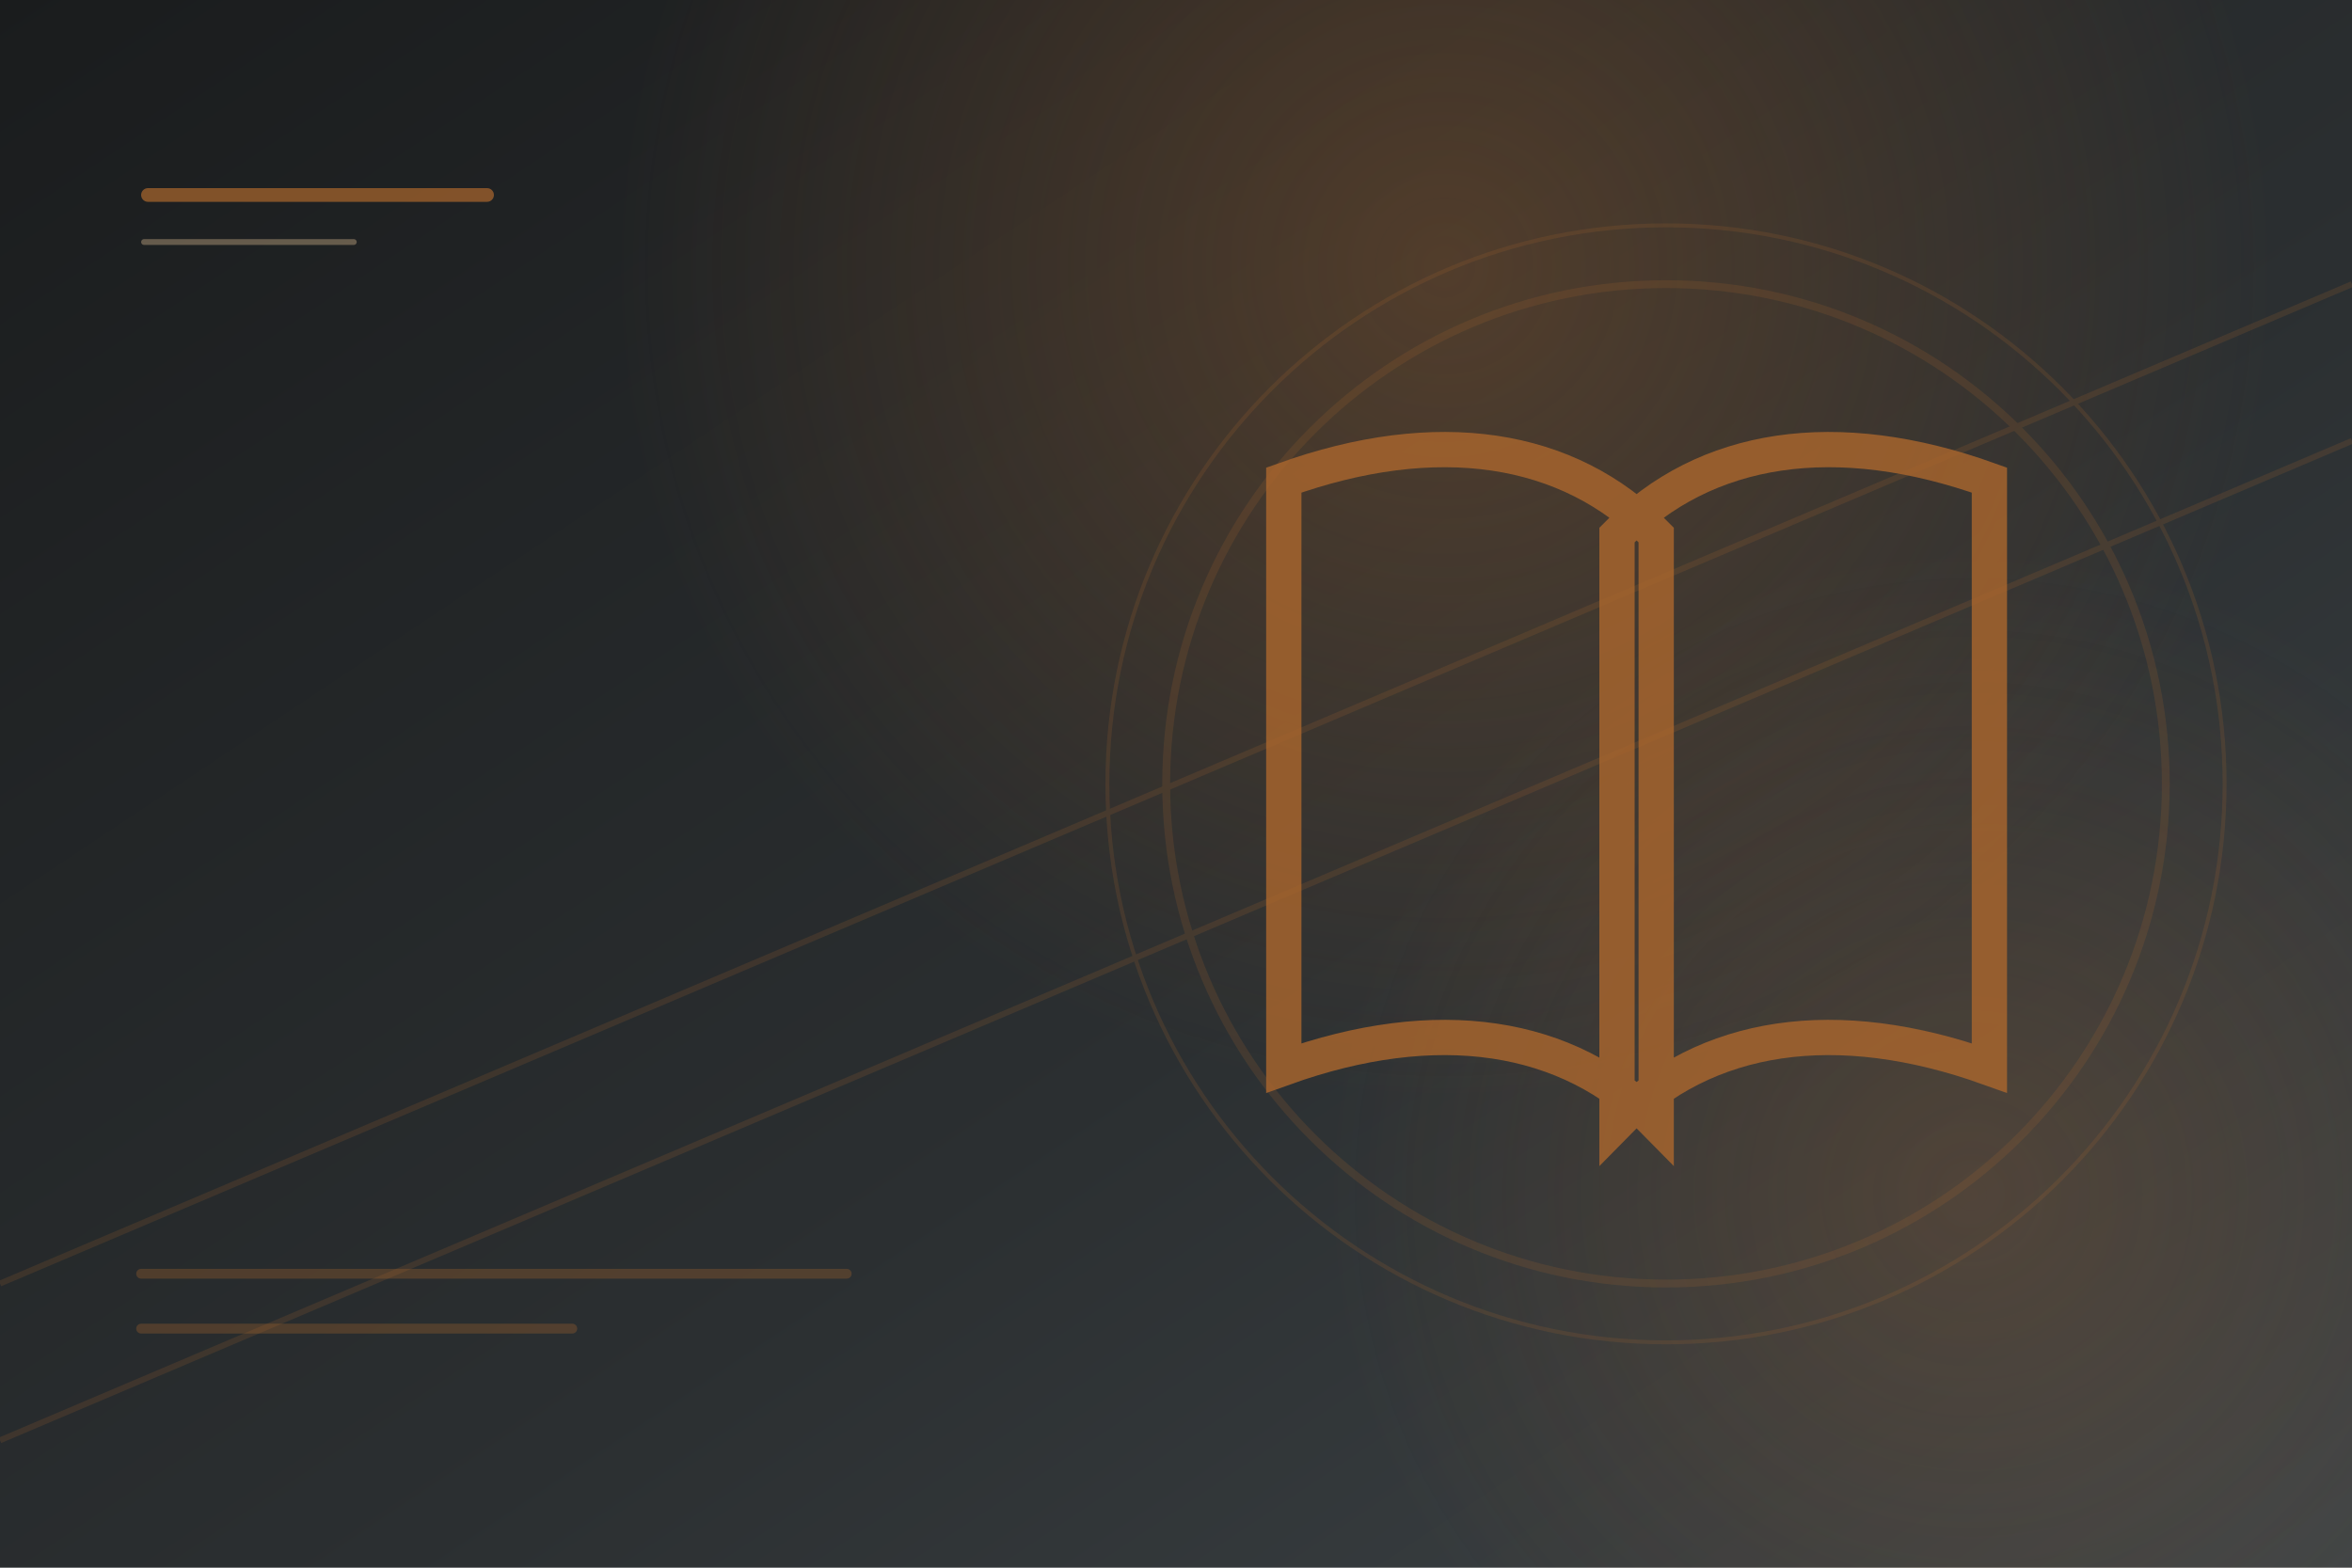
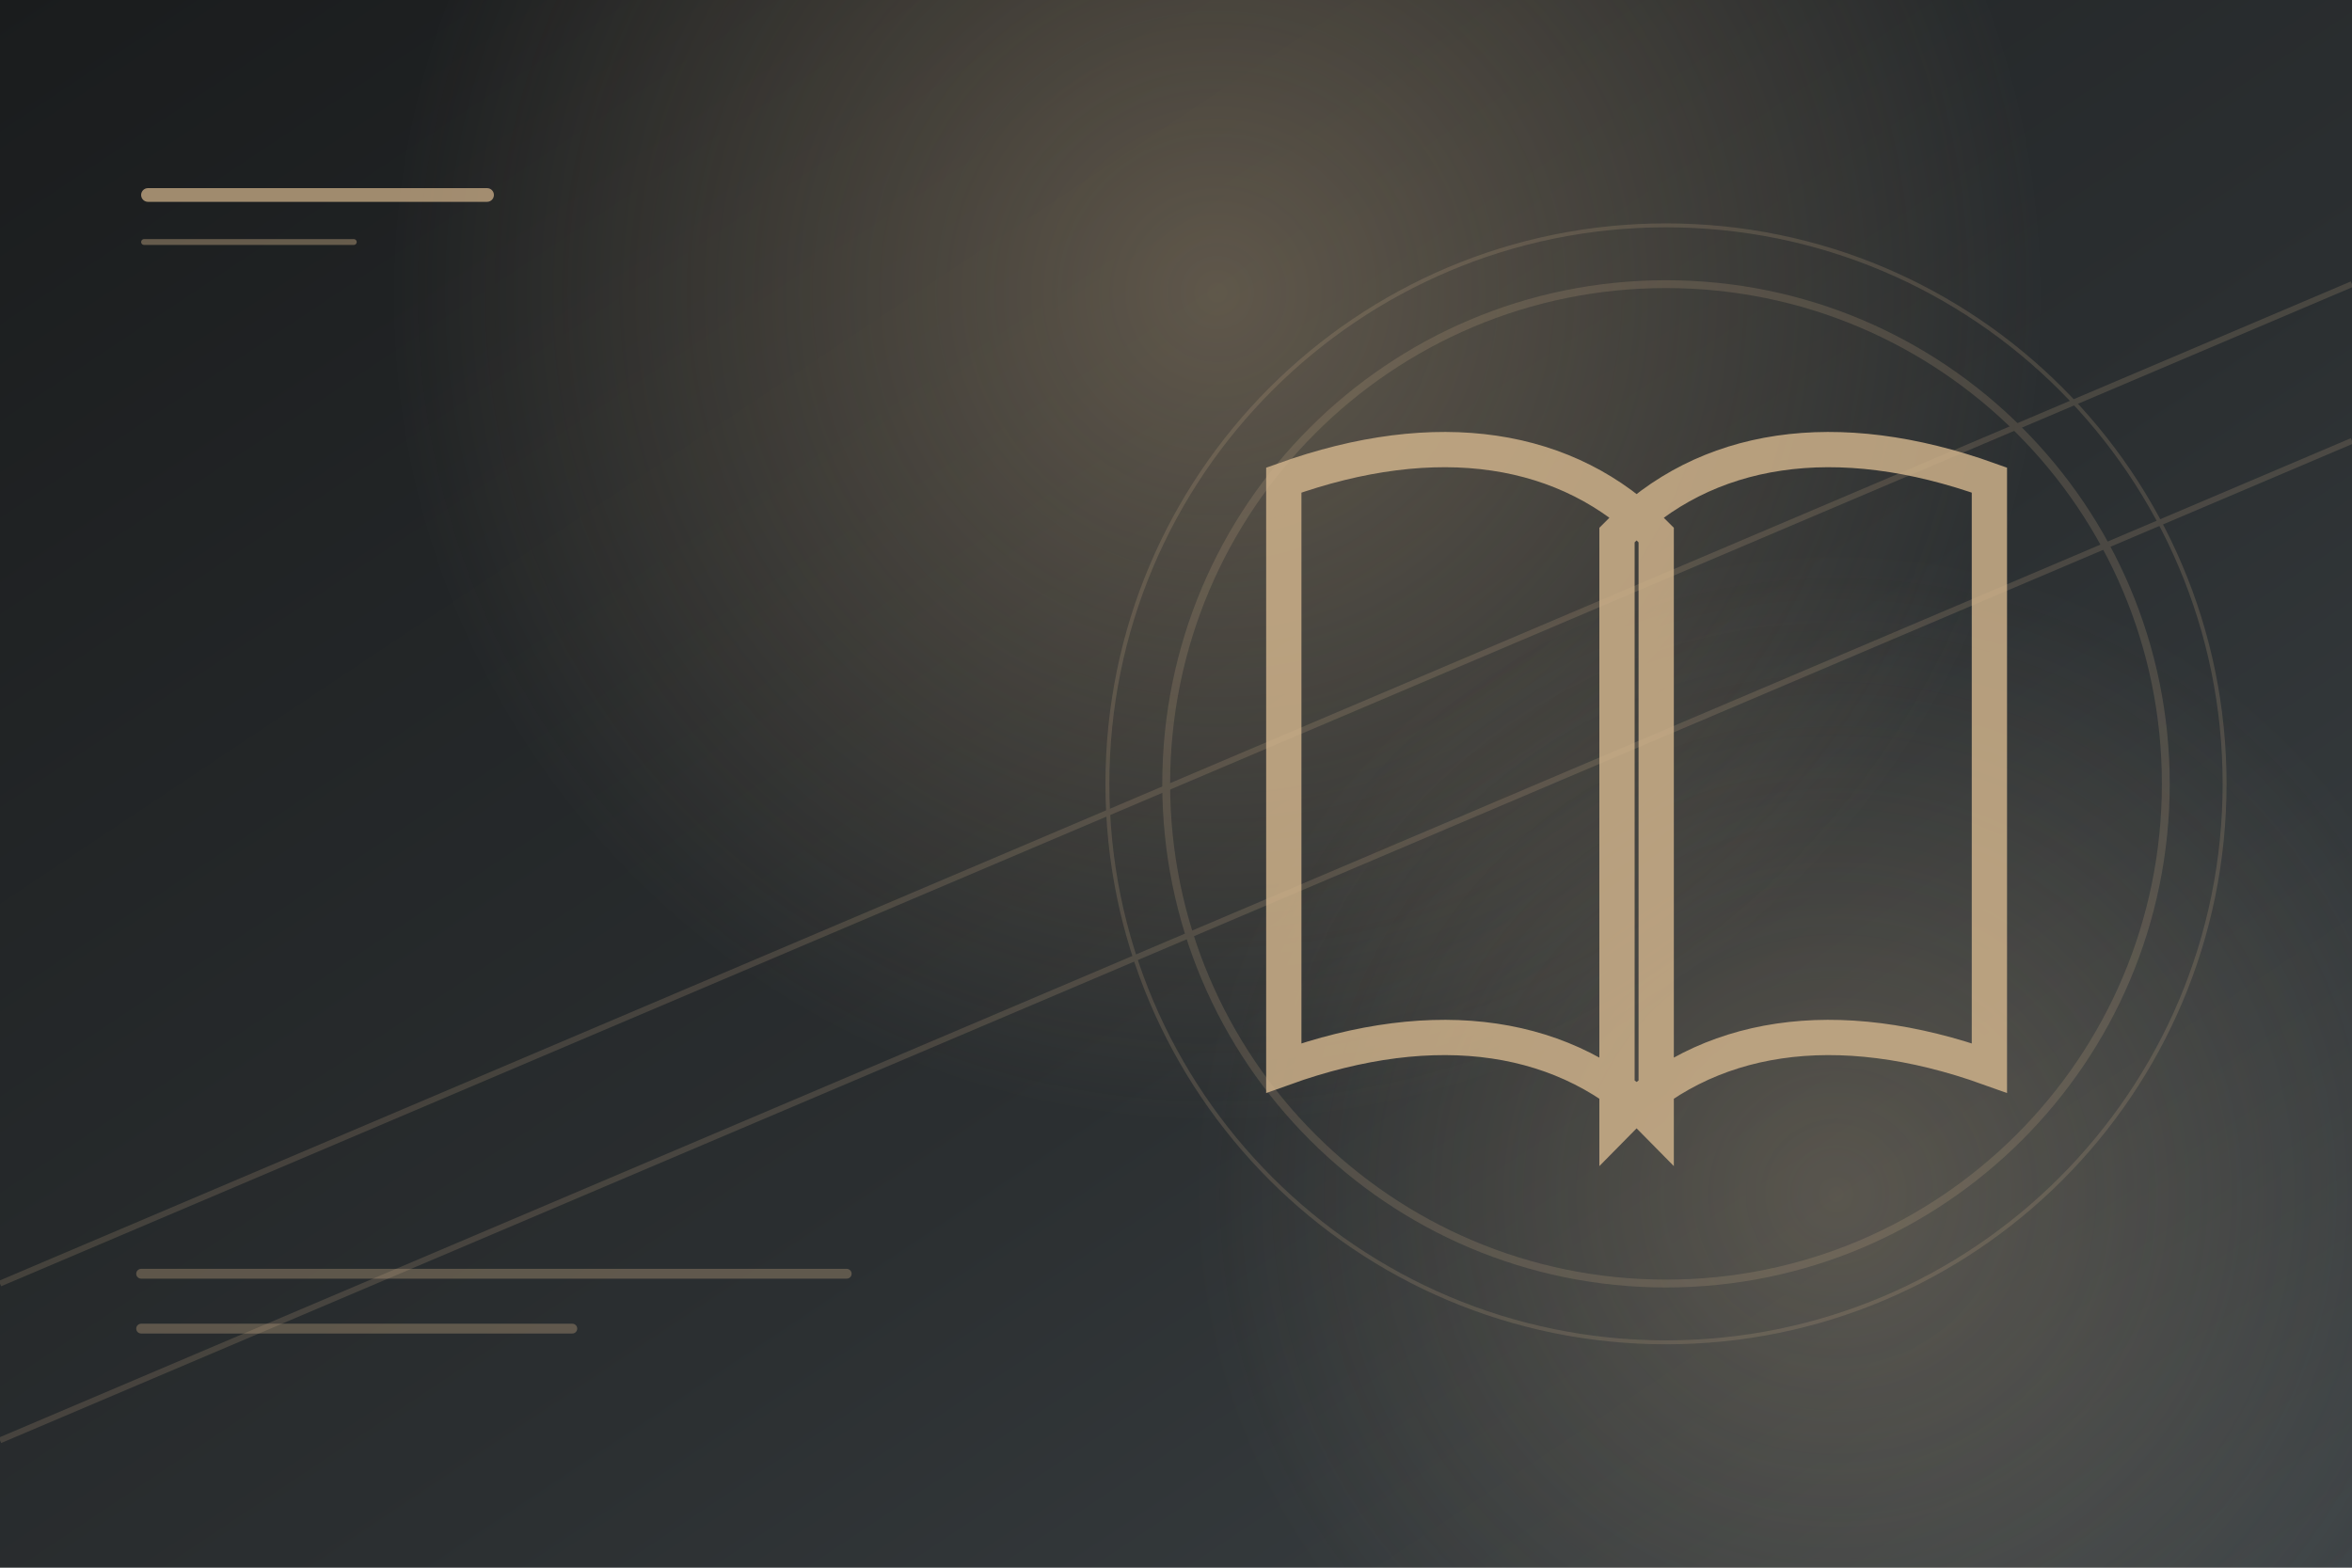
<svg xmlns="http://www.w3.org/2000/svg" width="1200" height="800" viewBox="0 0 1200 800" preserveAspectRatio="xMidYMid meet" role="img" aria-labelledby="title desc">
  <defs>
    <linearGradient id="bg" x1="0" y1="0" x2="1" y2="1">
      <stop stop-color="#1a1c1d" />
      <stop offset=".58" stop-color="#2b2f31" />
      <stop offset="1" stop-color="#3e4447" />
    </linearGradient>
    <radialGradient id="glow">
-       <stop stop-color="#a8652d" stop-opacity=".34" />
-       <stop offset="1" stop-color="#a8652d" stop-opacity="0" />
+       <stop stop-color="#d2b48c" stop-opacity=".34" />
+       <stop offset="1" stop-color="#d2b48c" stop-opacity="0" />
    </radialGradient>
  </defs>
  <rect width="1200" height="800" fill="url(#bg)" />
-   <circle cx="737" cy="138" r="420" fill="url(#glow)" />
-   <circle cx="1006" cy="610" r="330" fill="url(#glow)" opacity=".7" />
-   <g fill="none" stroke="#a8652d" opacity=".18">
+   <circle cx="621" cy="151" r="420" fill="url(#glow)" />
+   <circle cx="937" cy="610" r="330" fill="url(#glow)" opacity=".7" />
+   <g fill="none" stroke="#d2b48c" opacity=".18">
    <path d="M0 655 1200 145M0 735 1200 225" stroke-width="3" />
    <circle cx="850" cy="400" r="255" stroke-width="4" />
    <circle cx="850" cy="400" r="285" stroke-width="2" />
  </g>
-   <g color="#a8652d" opacity=".82">
+   <g color="#d2b48c" opacity=".82">
    <path d="M655 245c78-28 145-18 190 28v300c-45-46-112-56-190-28V245Zm360 0c-78-28-145-18-190 28v300c45-46 112-56 190-28V245Z" fill="none" stroke="currentColor" stroke-width="18" />
  </g>
-   <rect x="72" y="96" width="180" height="7" rx="3.5" fill="#a8652d" opacity=".72" />
+   <rect x="72" y="96" width="180" height="7" rx="3.5" fill="#d2b48c" opacity=".72" />
  <rect x="72" y="122" width="110" height="3" rx="1.5" fill="#d2b48c" opacity=".4" />
-   <path d="M72 650h360M72 678h220" stroke="#a8652d" stroke-width="5" stroke-linecap="round" opacity=".32" />
+   <path d="M72 650h360M72 678h220" stroke="#d2b48c" stroke-width="5" stroke-linecap="round" opacity=".32" />
</svg>
